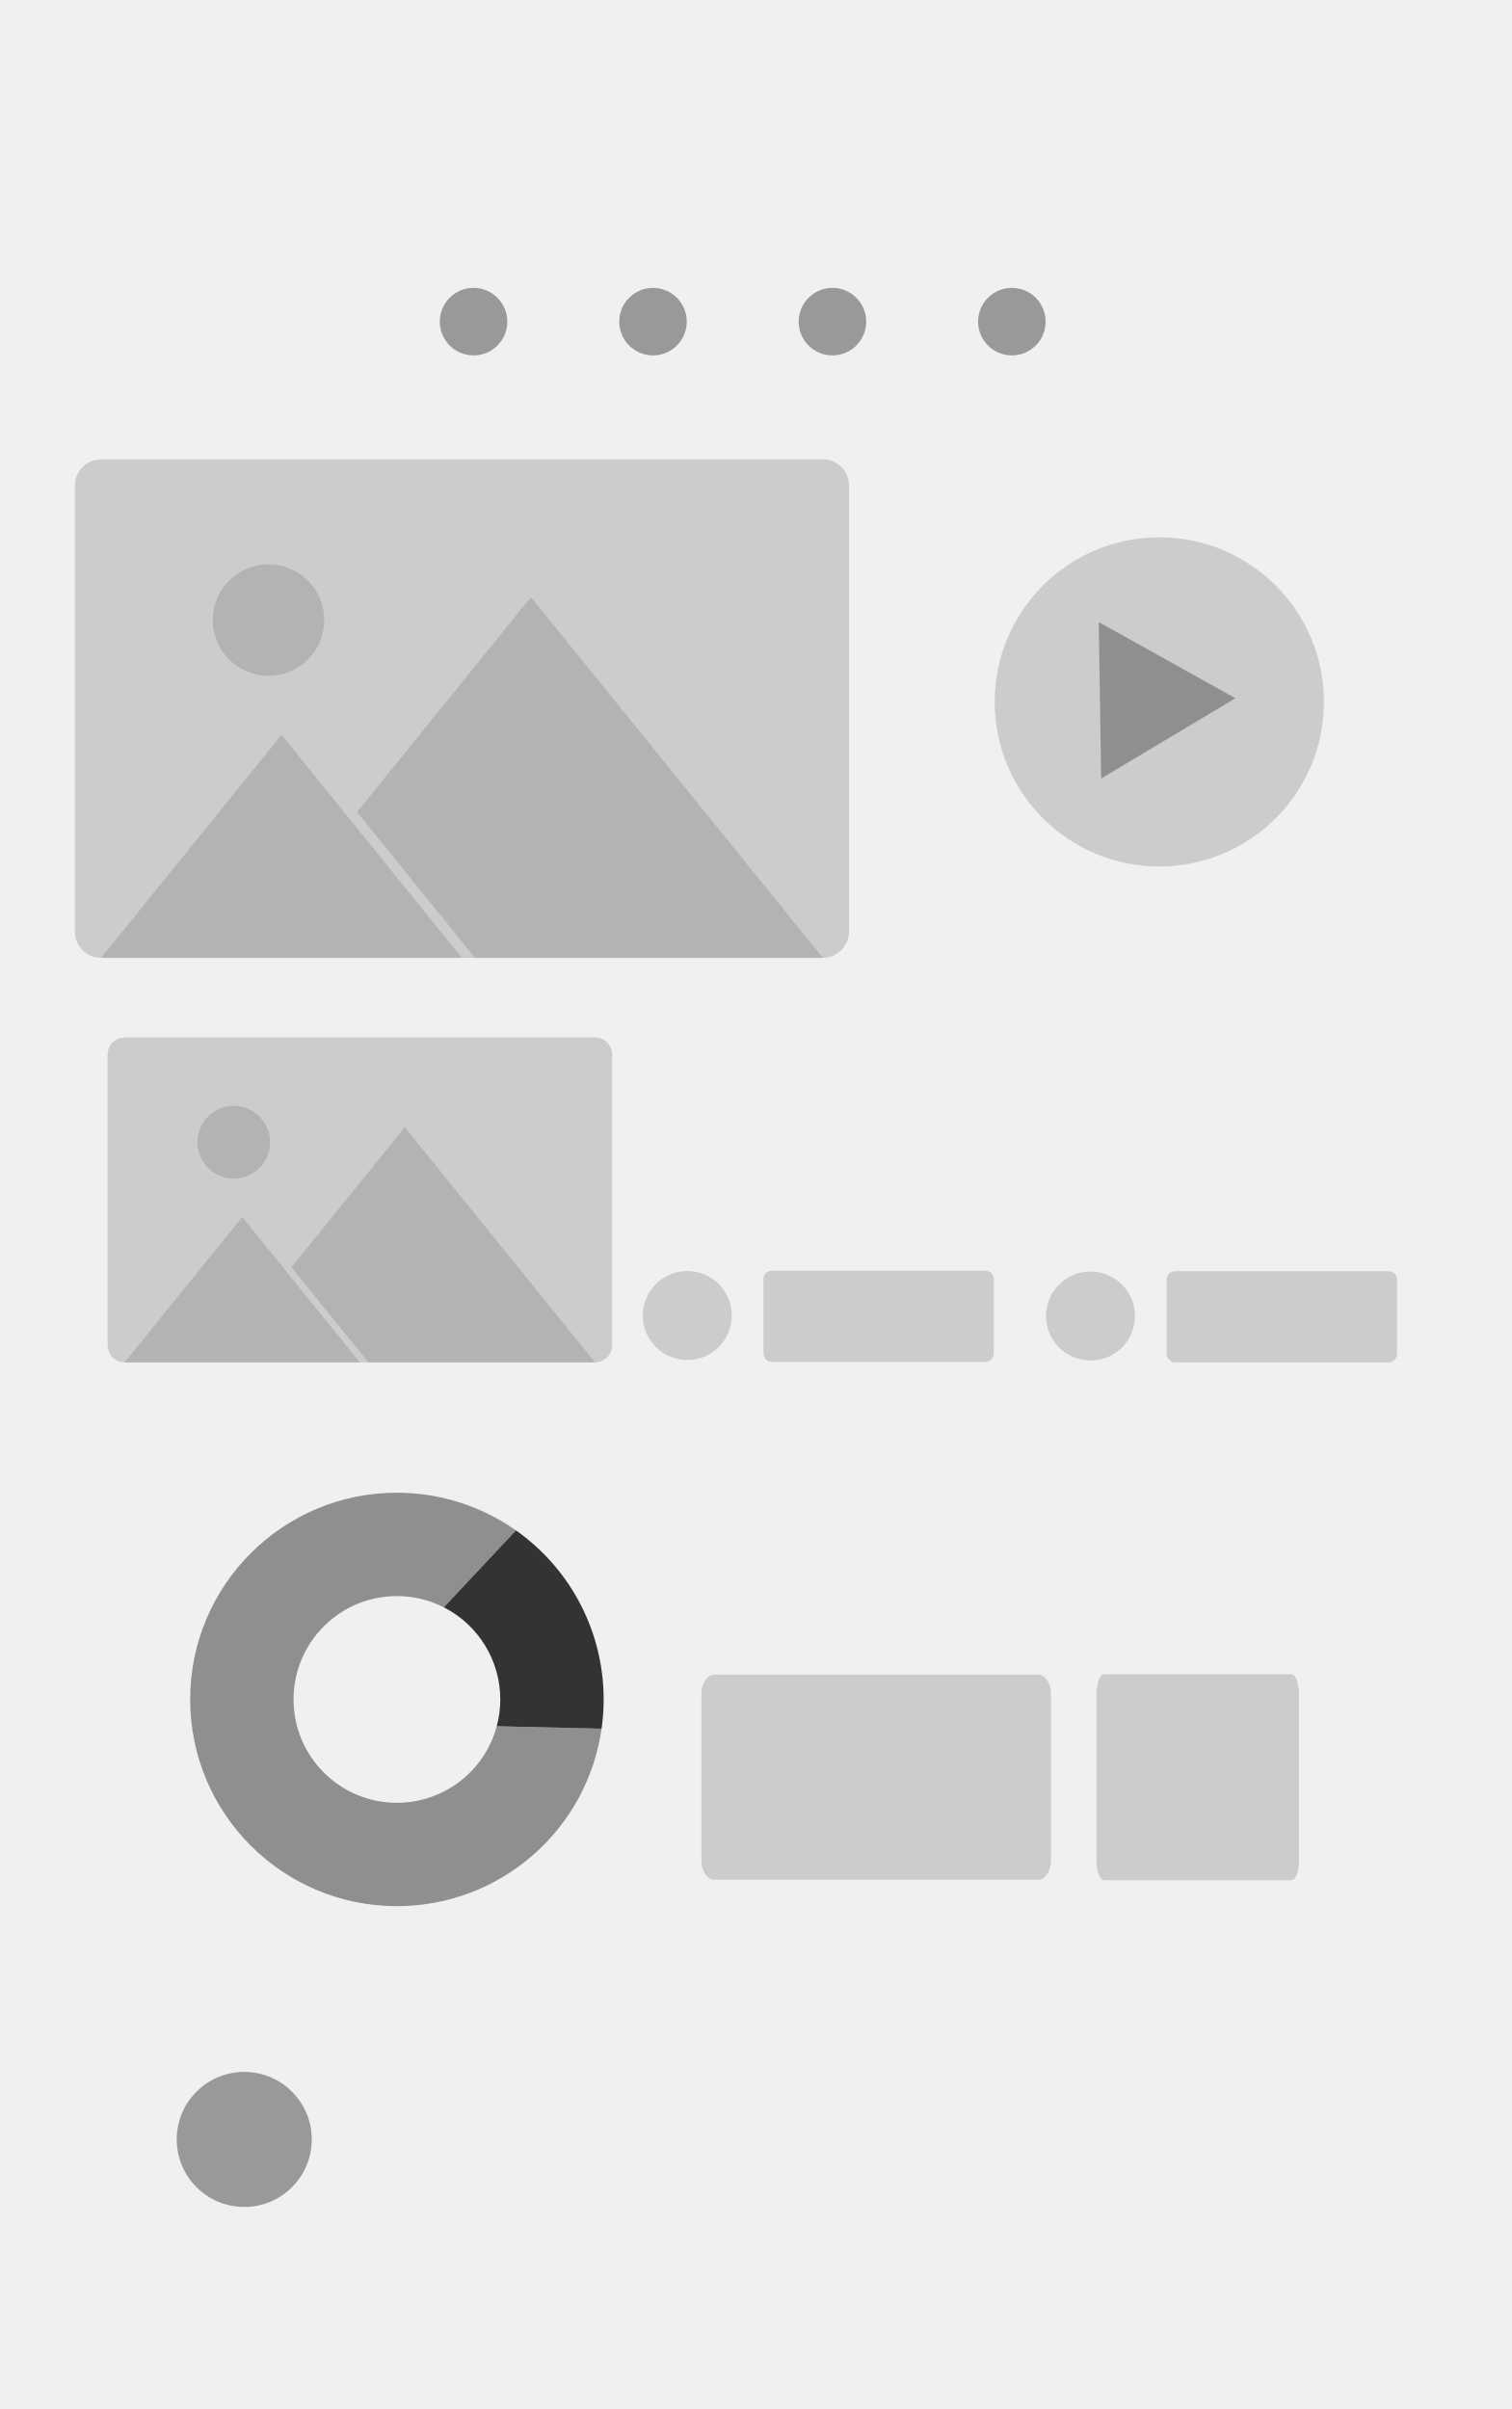
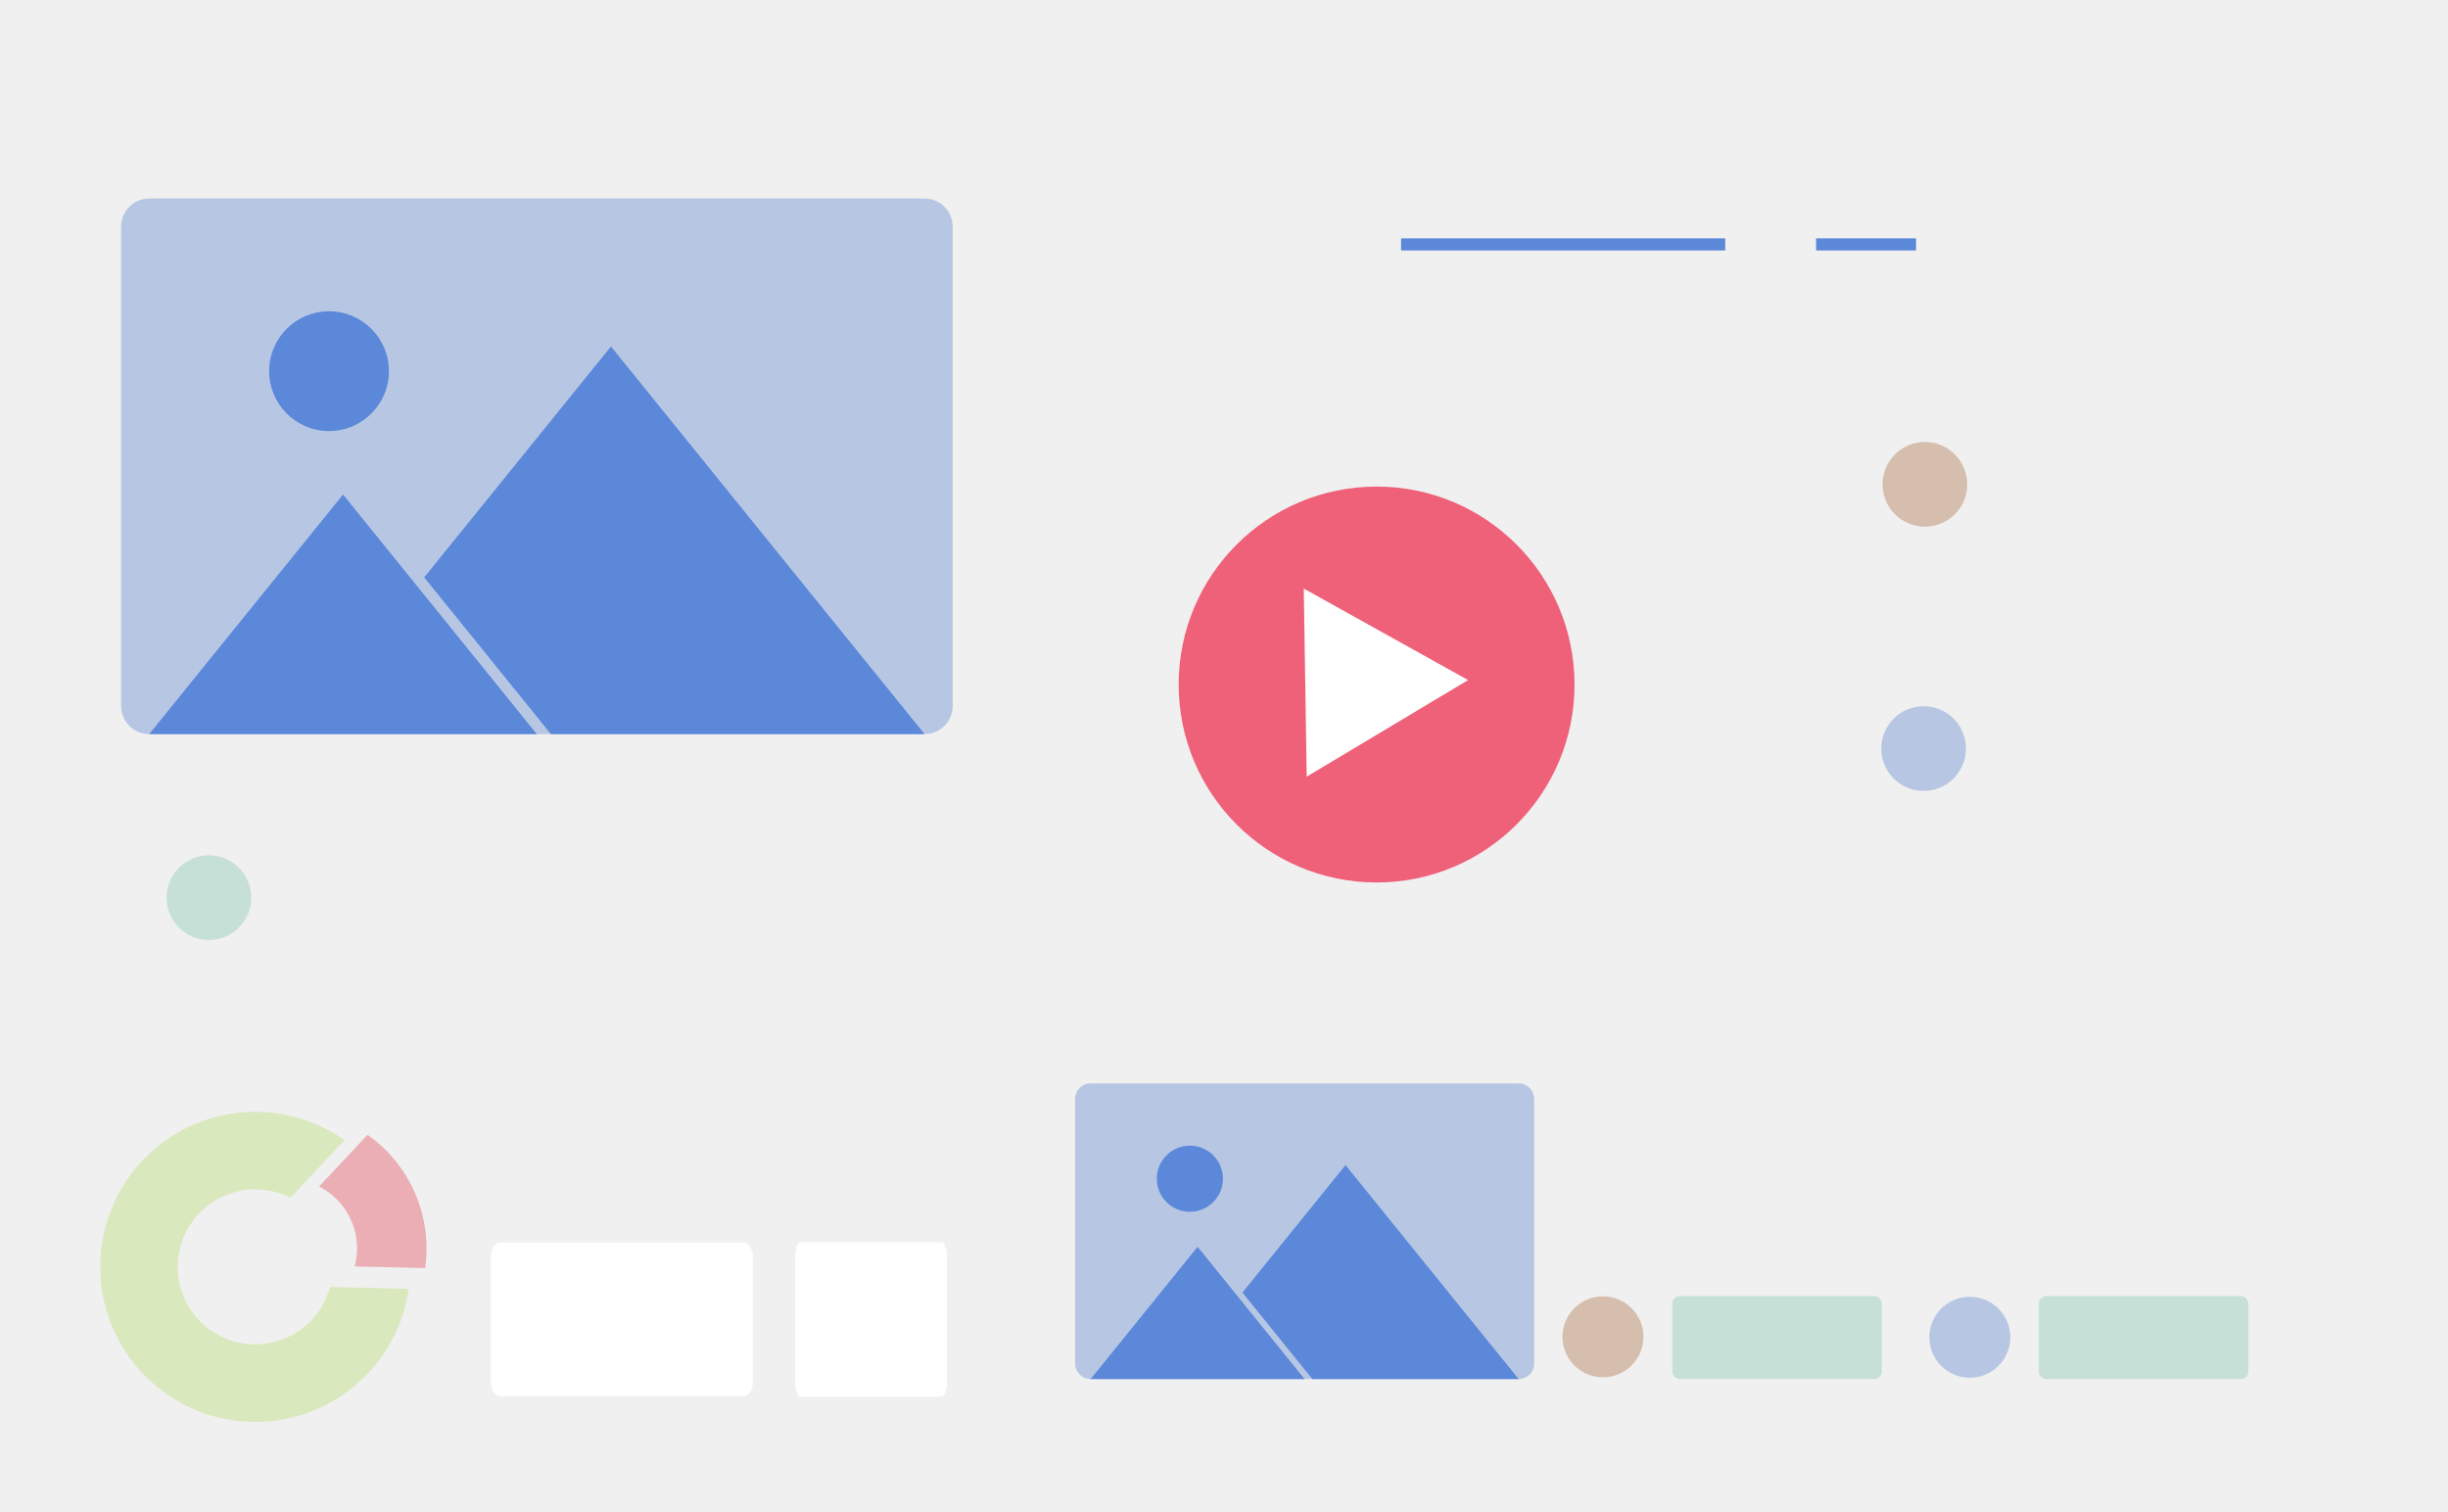
- <svg xmlns="http://www.w3.org/2000/svg" width="465.999" height="742.758" viewBox="0 0 123.296 196.521" version="1.1" id="svg1365">
+ <svg xmlns="http://www.w3.org/2000/svg" width="1202.969" height="742.758" viewBox="0 0 318.286 196.521" version="1.1" id="svg1365">
  <defs id="defs1359" />
  <g id="layer3" style="display:inline" transform="translate(0.5400334,0.529246)">
-     <rect style="fill:#cccccc;fill-opacity:1;stroke:none;stroke-width:1.172;stroke-linecap:round;stroke-linejoin:round;stroke-miterlimit:4;stroke-dasharray:none;stroke-opacity:1;paint-order:stroke fill markers" id="rect2240-8-9" width="63.148" height="40.668" x="5.571" y="36.944" rx="2.14" ry="2.14" />
-     <path style="fill:#b3b3b3;fill-opacity:1;stroke:none;stroke-width:1.058;stroke-linecap:round;stroke-linejoin:round;stroke-miterlimit:4;stroke-dasharray:none;stroke-opacity:1;paint-order:stroke fill markers" id="path2214-2-4" transform="matrix(0.6197388,0,0,0.4423788,68.77906,11.96888)" d="m -51.053,148.386 -23.745,0 -23.745,0 11.873,-20.564 11.873,-20.564 11.873,20.564 z" />
-     <path id="path2214-5-6-8" style="fill:#b3b3b3;fill-opacity:1;stroke:none;stroke-width:0.897;stroke-linecap:round;stroke-linejoin:round;stroke-miterlimit:4;stroke-dasharray:none;stroke-opacity:1;paint-order:stroke fill markers" d="m 42.769,48.18 -11.906,14.716 -2.278,2.816 2.267,2.803 7.358,9.097 h 4.559 23.813 L 54.675,62.896 Z" />
-     <circle style="fill:#b3b3b3;fill-opacity:1;stroke:none;stroke-width:0.268;stroke-linecap:round;stroke-linejoin:round;stroke-miterlimit:4;stroke-dasharray:none;stroke-opacity:1;paint-order:stroke fill markers" id="path2238-6-1" cx="21.361" cy="50.054" r="4.548" />
-     <circle style="fill:#999999;fill-opacity:1;stroke:none;stroke-width:0.265;stroke-linecap:round;stroke-linejoin:round;stroke-miterlimit:4;stroke-dasharray:none;stroke-opacity:1;paint-order:stroke fill markers" id="path2485-7-0-4" cx="82" cy="25.709" r="2.754" />
-     <circle style="fill:#999999;fill-opacity:1;stroke:none;stroke-width:0.265;stroke-linecap:round;stroke-linejoin:round;stroke-miterlimit:4;stroke-dasharray:none;stroke-opacity:1;paint-order:stroke fill markers" id="path2485-7-0-7-4" cx="67.363" cy="25.709" r="2.754" />
-     <circle style="fill:#999999;fill-opacity:1;stroke:none;stroke-width:0.265;stroke-linecap:round;stroke-linejoin:round;stroke-miterlimit:4;stroke-dasharray:none;stroke-opacity:1;paint-order:stroke fill markers" id="path2485-7-0-2-3" cx="38.089" cy="25.709" r="2.754" />
-     <circle style="fill:#999999;fill-opacity:1;stroke:none;stroke-width:0.265;stroke-linecap:round;stroke-linejoin:round;stroke-miterlimit:4;stroke-dasharray:none;stroke-opacity:1;paint-order:stroke fill markers" id="path2485-7-0-6-5" cx="52.726" cy="25.709" r="2.754" />
-     <circle style="fill:#cccccc;fill-opacity:1;stroke:none;stroke-width:1.29;stroke-linecap:round;stroke-linejoin:round;stroke-miterlimit:4;stroke-dasharray:none;stroke-opacity:1;paint-order:stroke fill markers" id="path2485-7-5-2" cx="94.028" cy="56.73" r="13.427" />
-     <path style="fill:#8f8f8f;fill-opacity:1;stroke:none;stroke-width:0.529;stroke-linecap:round;stroke-linejoin:round;stroke-miterlimit:4;stroke-dasharray:none;stroke-opacity:1;paint-order:stroke fill markers" id="path3340-8" transform="matrix(1.086632,0.02909433,-0.02909433,1.086632,-7.841114,-6.685841)" d="m 100.943,55.38 -9.908,6.294 -0.497,-11.727 z" />
-     <path id="path3373-0-1-1" style="fill:#8f8f8f;fill-opacity:1;stroke:none;stroke-width:0.365;stroke-linecap:round;stroke-linejoin:round;stroke-miterlimit:4;stroke-dasharray:none;stroke-opacity:1;paint-order:stroke fill markers" d="m 31.837,121.242 a 16.864,16.864 0 0 0 -16.864,16.864 16.864,16.864 0 0 0 16.864,16.865 16.864,16.864 0 0 0 16.694,-14.476 l -8.551,-0.2 a 8.432,8.432 0 0 1 -8.143,6.244 8.432,8.432 0 0 1 -8.432,-8.432 8.432,8.432 0 0 1 8.428,-8.432 8.432,8.432 0 0 1 0.004,0 8.432,8.432 0 0 1 3.826,0.918 l 5.884,-6.275 a 16.864,16.864 0 0 0 -9.709,-3.075 z" />
-     <path id="path3373-1-5-8" style="fill:#333333;fill-opacity:1;stroke:none;stroke-width:0.365;stroke-linecap:round;stroke-linejoin:round;stroke-miterlimit:4;stroke-dasharray:none;stroke-opacity:1;paint-order:stroke fill markers" d="m 41.547,124.317 -5.884,6.275 c 2.826,1.439 4.606,4.342 4.607,7.514 -6.2e-5,0.739 -0.097,1.475 -0.289,2.188 l 8.551,0.2 c 0.113,-0.791 0.17,-1.589 0.17,-2.388 -1.38e-4,-5.487 -2.669,-10.63 -7.155,-13.789 z" />
-     <rect style="fill:#cccccc;fill-opacity:1;stroke:none;stroke-width:0.644;stroke-linecap:round;stroke-linejoin:round;stroke-miterlimit:4;stroke-dasharray:none;stroke-opacity:1;paint-order:stroke fill markers" id="rect2487-2-2-65-8" width="28.517" height="16.733" x="56.675" y="136.084" rx="1.058" ry="1.569" />
-     <rect style="fill:#cccccc;fill-opacity:1;stroke:none;stroke-width:0.491;stroke-linecap:round;stroke-linejoin:round;stroke-miterlimit:4;stroke-dasharray:none;stroke-opacity:1;paint-order:stroke fill markers" id="rect2487-2-2-3-1" width="16.508" height="16.801" x="88.909" y="136.054" rx="0.613" ry="1.575" />
-     <circle style="fill:#999999;fill-opacity:1;stroke:none;stroke-width:0.529;stroke-linecap:round;stroke-linejoin:round;stroke-miterlimit:4;stroke-dasharray:none;stroke-opacity:1;paint-order:stroke fill markers" id="path2485-7-93-9" cx="19.383" cy="174.001" r="5.508" />
-     <circle style="fill:#cccccc;fill-opacity:1;stroke:none;stroke-width:0.349;stroke-linecap:round;stroke-linejoin:round;stroke-miterlimit:4;stroke-dasharray:none;stroke-opacity:1;paint-order:stroke fill markers" id="path2485-7-9" cx="55.524" cy="106.789" r="3.63" />
-     <rect style="fill:#cccccc;fill-opacity:1;stroke:none;stroke-width:0.349;stroke-linecap:round;stroke-linejoin:round;stroke-miterlimit:4;stroke-dasharray:none;stroke-opacity:1;paint-order:stroke fill markers" id="rect2487-5-7" width="18.795" height="7.441" x="61.737" y="103.132" rx="0.698" ry="0.698" />
-     <circle style="fill:#cccccc;fill-opacity:1;stroke:none;stroke-width:0.349;stroke-linecap:round;stroke-linejoin:round;stroke-miterlimit:4;stroke-dasharray:none;stroke-opacity:1;paint-order:stroke fill markers" id="path2485-0-9-3" cx="88.413" cy="106.829" r="3.63" />
-     <rect style="fill:#cccccc;fill-opacity:1;stroke:none;stroke-width:0.349;stroke-linecap:round;stroke-linejoin:round;stroke-miterlimit:4;stroke-dasharray:none;stroke-opacity:1;paint-order:stroke fill markers" id="rect2487-2-2-6" width="18.795" height="7.441" x="94.625" y="103.173" rx="0.698" ry="0.698" />
-     <rect style="fill:#cccccc;fill-opacity:1;stroke:none;stroke-width:0.764;stroke-linecap:round;stroke-linejoin:round;stroke-miterlimit:4;stroke-dasharray:none;stroke-opacity:1;paint-order:stroke fill markers" id="rect2240-93" width="41.157" height="26.506" x="8.236" y="84.103" rx="1.395" ry="1.395" />
-     <path style="fill:#b3b3b3;fill-opacity:1;stroke:none;stroke-width:1.058;stroke-linecap:round;stroke-linejoin:round;stroke-miterlimit:4;stroke-dasharray:none;stroke-opacity:1;paint-order:stroke fill markers" id="path2214-9" transform="matrix(0.4039204,0,0,0.2883244,49.43215,67.8257)" d="m -51.053,148.386 -23.745,0 -23.745,0 11.873,-20.564 11.873,-20.564 11.873,20.564 z" />
-     <path id="path2214-5-4" style="fill:#b3b3b3;fill-opacity:1;stroke:none;stroke-width:0.584;stroke-linecap:round;stroke-linejoin:round;stroke-miterlimit:4;stroke-dasharray:none;stroke-opacity:1;paint-order:stroke fill markers" d="m 32.48,91.427 -7.76,9.591 -1.485,1.835 1.477,1.827 4.796,5.929 h 2.972 15.52 l -7.76,-9.591 z" />
-     <circle style="fill:#b3b3b3;fill-opacity:1;stroke:none;stroke-width:0.174;stroke-linecap:round;stroke-linejoin:round;stroke-miterlimit:4;stroke-dasharray:none;stroke-opacity:1;paint-order:stroke fill markers" id="path2238-7" cx="18.527" cy="92.648" r="2.965" />
+     <rect style="fill:#b7c7e3;fill-opacity:1;stroke:none;stroke-width:2.007;stroke-linecap:round;stroke-linejoin:round;stroke-miterlimit:4;stroke-dasharray:none;stroke-opacity:1;paint-order:stroke fill markers" id="rect2240-8-9" width="108.128" height="69.636" x="15.203" y="25.276" rx="3.665" ry="3.665" />
+     <path style="fill:#5c88da;fill-opacity:1;stroke:none;stroke-width:1.058;stroke-linecap:round;stroke-linejoin:round;stroke-miterlimit:4;stroke-dasharray:none;stroke-opacity:1;paint-order:stroke fill markers" id="path2214-2-4" transform="matrix(1.061186,0,0,0.7574903,123.4343,-17.48873)" d="m -51.053,148.386 -23.745,0 -23.745,0 11.873,-20.564 11.873,-20.564 11.873,20.564 z" />
+     <path id="path2214-5-6-8" style="fill:#5c88da;fill-opacity:1;stroke:none;stroke-width:1.535;stroke-linecap:round;stroke-linejoin:round;stroke-miterlimit:4;stroke-dasharray:none;stroke-opacity:1;paint-order:stroke fill markers" d="m 78.897,44.516 -20.387,25.198 -3.9,4.821 3.882,4.8 12.599,15.577 h 7.807 40.775 L 99.285,69.714 Z" />
+     <circle style="fill:#5c88da;fill-opacity:1;stroke:none;stroke-width:0.458;stroke-linecap:round;stroke-linejoin:round;stroke-miterlimit:4;stroke-dasharray:none;stroke-opacity:1;paint-order:stroke fill markers" id="path2238-6-1" cx="42.239" cy="47.725" r="7.788" />
+     <circle style="fill:#ef6079;fill-opacity:1;stroke:none;stroke-width:2.472;stroke-linecap:round;stroke-linejoin:round;stroke-miterlimit:4;stroke-dasharray:none;stroke-opacity:1;paint-order:stroke fill markers" id="path2485-7-5-2" cx="178.443" cy="88.465" r="25.734" />
+     <path style="fill:#ffffff;fill-opacity:1;stroke:none;stroke-width:0.529;stroke-linecap:round;stroke-linejoin:round;stroke-miterlimit:4;stroke-dasharray:none;stroke-opacity:1;paint-order:stroke fill markers" id="path3340-8" transform="matrix(2.082641,0.05576225,-0.05576225,2.082641,-16.79879,-33.07887)" d="m 100.943,55.38 -9.908,6.294 -0.497,-11.727 z" />
+     <path id="path3373-0-1-1" style="fill:#dae8be;fill-opacity:1;stroke:none;stroke-width:0.436;stroke-linecap:round;stroke-linejoin:round;stroke-miterlimit:4;stroke-dasharray:none;stroke-opacity:1;paint-order:stroke fill markers" d="m 32.647,144.022 a 20.156,20.156 0 0 0 -20.155,20.155 20.156,20.156 0 0 0 20.155,20.156 20.156,20.156 0 0 0 19.952,-17.302 l -10.22,-0.239 a 10.078,10.078 0 0 1 -9.732,7.462 10.078,10.078 0 0 1 -10.078,-10.078 10.078,10.078 0 0 1 10.073,-10.078 10.078,10.078 0 0 1 0.005,0 10.078,10.078 0 0 1 4.572,1.097 l 7.032,-7.499 A 20.156,20.156 0 0 0 32.647,144.022 Z" />
+     <path id="path3373-1-5-8" style="fill:#eaaeb4;fill-opacity:1;stroke:none;stroke-width:0.391;stroke-linecap:round;stroke-linejoin:round;stroke-miterlimit:4;stroke-dasharray:none;stroke-opacity:1;paint-order:stroke fill markers" d="m 47.252,147.004 -6.302,6.721 c 3.027,1.541 4.934,4.651 4.934,8.048 -6.4e-5,0.792 -0.104,1.58 -0.31,2.344 l 9.159,0.214 c 0.121,-0.847 0.182,-1.702 0.182,-2.558 -1.5e-4,-5.877 -2.859,-11.386 -7.664,-14.769 z" />
+     <rect style="fill:#ffffff;fill-opacity:1;stroke:none;stroke-width:0.77;stroke-linecap:round;stroke-linejoin:round;stroke-miterlimit:4;stroke-dasharray:none;stroke-opacity:1;paint-order:stroke fill markers" id="rect2487-2-2-65-8" width="34.082" height="19.998" x="63.266" y="161.001" rx="1.265" ry="1.875" />
+     <rect style="fill:#ffffff;fill-opacity:1;stroke:none;stroke-width:0.587;stroke-linecap:round;stroke-linejoin:round;stroke-miterlimit:4;stroke-dasharray:none;stroke-opacity:1;paint-order:stroke fill markers" id="rect2487-2-2-3-1" width="19.73" height="20.08" x="102.849" y="160.965" rx="0.732" ry="1.882" />
+     <circle style="fill:#c7e0d7;fill-opacity:1;stroke:none;stroke-width:0.529;stroke-linecap:round;stroke-linejoin:round;stroke-miterlimit:4;stroke-dasharray:none;stroke-opacity:1;paint-order:stroke fill markers" id="path2485-7-93-9" cx="26.622" cy="116.172" r="5.508" />
+     <rect style="fill:#c7e0d7;fill-opacity:1;stroke:none;stroke-width:0.506;stroke-linecap:round;stroke-linejoin:round;stroke-miterlimit:4;stroke-dasharray:none;stroke-opacity:1;paint-order:stroke fill markers" id="rect2487-2-2-6" width="27.26" height="10.793" x="264.537" y="167.977" rx="1.012" ry="1.012" />
+     <rect style="fill:#b7c7e3;fill-opacity:1;stroke:none;stroke-width:1.108;stroke-linecap:round;stroke-linejoin:round;stroke-miterlimit:4;stroke-dasharray:none;stroke-opacity:1;paint-order:stroke fill markers" id="rect2240-93" width="59.693" height="38.443" x="139.241" y="140.32" rx="2.023" ry="2.023" />
+     <path style="fill:#5c88da;fill-opacity:1;stroke:none;stroke-width:1.058;stroke-linecap:round;stroke-linejoin:round;stroke-miterlimit:4;stroke-dasharray:none;stroke-opacity:1;paint-order:stroke fill markers" id="path2214-9" transform="matrix(0.5858306,0,0,0.4181746,198.9909,116.7113)" d="m -51.053,148.386 -23.745,0 -23.745,0 11.873,-20.564 11.873,-20.564 11.873,20.564 z" />
+     <path id="path2214-5-4" style="fill:#5c88da;fill-opacity:1;stroke:none;stroke-width:0.848;stroke-linecap:round;stroke-linejoin:round;stroke-miterlimit:4;stroke-dasharray:none;stroke-opacity:1;paint-order:stroke fill markers" d="m 174.404,150.941 -11.255,13.911 -2.153,2.662 2.143,2.65 6.955,8.599 h 4.31 22.51 l -11.255,-13.911 z" />
+     <circle style="fill:#5c88da;fill-opacity:1;stroke:none;stroke-width:0.253;stroke-linecap:round;stroke-linejoin:round;stroke-miterlimit:4;stroke-dasharray:none;stroke-opacity:1;paint-order:stroke fill markers" id="path2238-7" cx="154.167" cy="152.713" r="4.3" />
+     <path id="path2209-3" style="display:inline;fill:none;stroke:#5c88da;stroke-width:1.575;stroke-linecap:butt;stroke-linejoin:miter;stroke-miterlimit:4;stroke-dasharray:none;stroke-opacity:1" d="m 235.586,31.245 h 12.998 m -66.959,0 h 42.145" />
+     <circle style="display:inline;fill:#d6beaf;fill-opacity:1;stroke:none;stroke-width:0.529;stroke-linecap:round;stroke-linejoin:round;stroke-miterlimit:4;stroke-dasharray:none;stroke-opacity:1;paint-order:stroke fill markers" id="path2485-7-93-9-5" cx="249.734" cy="62.439" r="5.508" />
+     <circle style="display:inline;fill:#b7c7e3;fill-opacity:1;stroke:none;stroke-width:0.529;stroke-linecap:round;stroke-linejoin:round;stroke-miterlimit:4;stroke-dasharray:none;stroke-opacity:1;paint-order:stroke fill markers" id="path2485-7-93-9-9" cx="249.565" cy="96.791" r="5.508" />
+     <circle style="display:inline;fill:#d6beaf;fill-opacity:1;stroke:none;stroke-width:1.058;stroke-linecap:round;stroke-linejoin:round;stroke-miterlimit:4;stroke-dasharray:none;stroke-opacity:1;paint-order:stroke fill markers" id="path2485-5-0" cx="207.873" cy="173.268" r="5.265" />
+     <rect style="display:inline;fill:#c7e0d7;fill-opacity:1;stroke:none;stroke-width:1.058;stroke-linecap:round;stroke-linejoin:round;stroke-miterlimit:4;stroke-dasharray:none;stroke-opacity:1;paint-order:stroke fill markers" id="rect2487-6-2" width="27.26" height="10.793" x="216.883" y="167.965" rx="1.012" ry="1.012" />
+     <circle style="display:inline;fill:#b7c7e3;fill-opacity:1;stroke:none;stroke-width:1.058;stroke-linecap:round;stroke-linejoin:round;stroke-miterlimit:4;stroke-dasharray:none;stroke-opacity:1;paint-order:stroke fill markers" id="path2485-0-93-3" cx="255.573" cy="173.327" r="5.265" />
  </g>
</svg>
